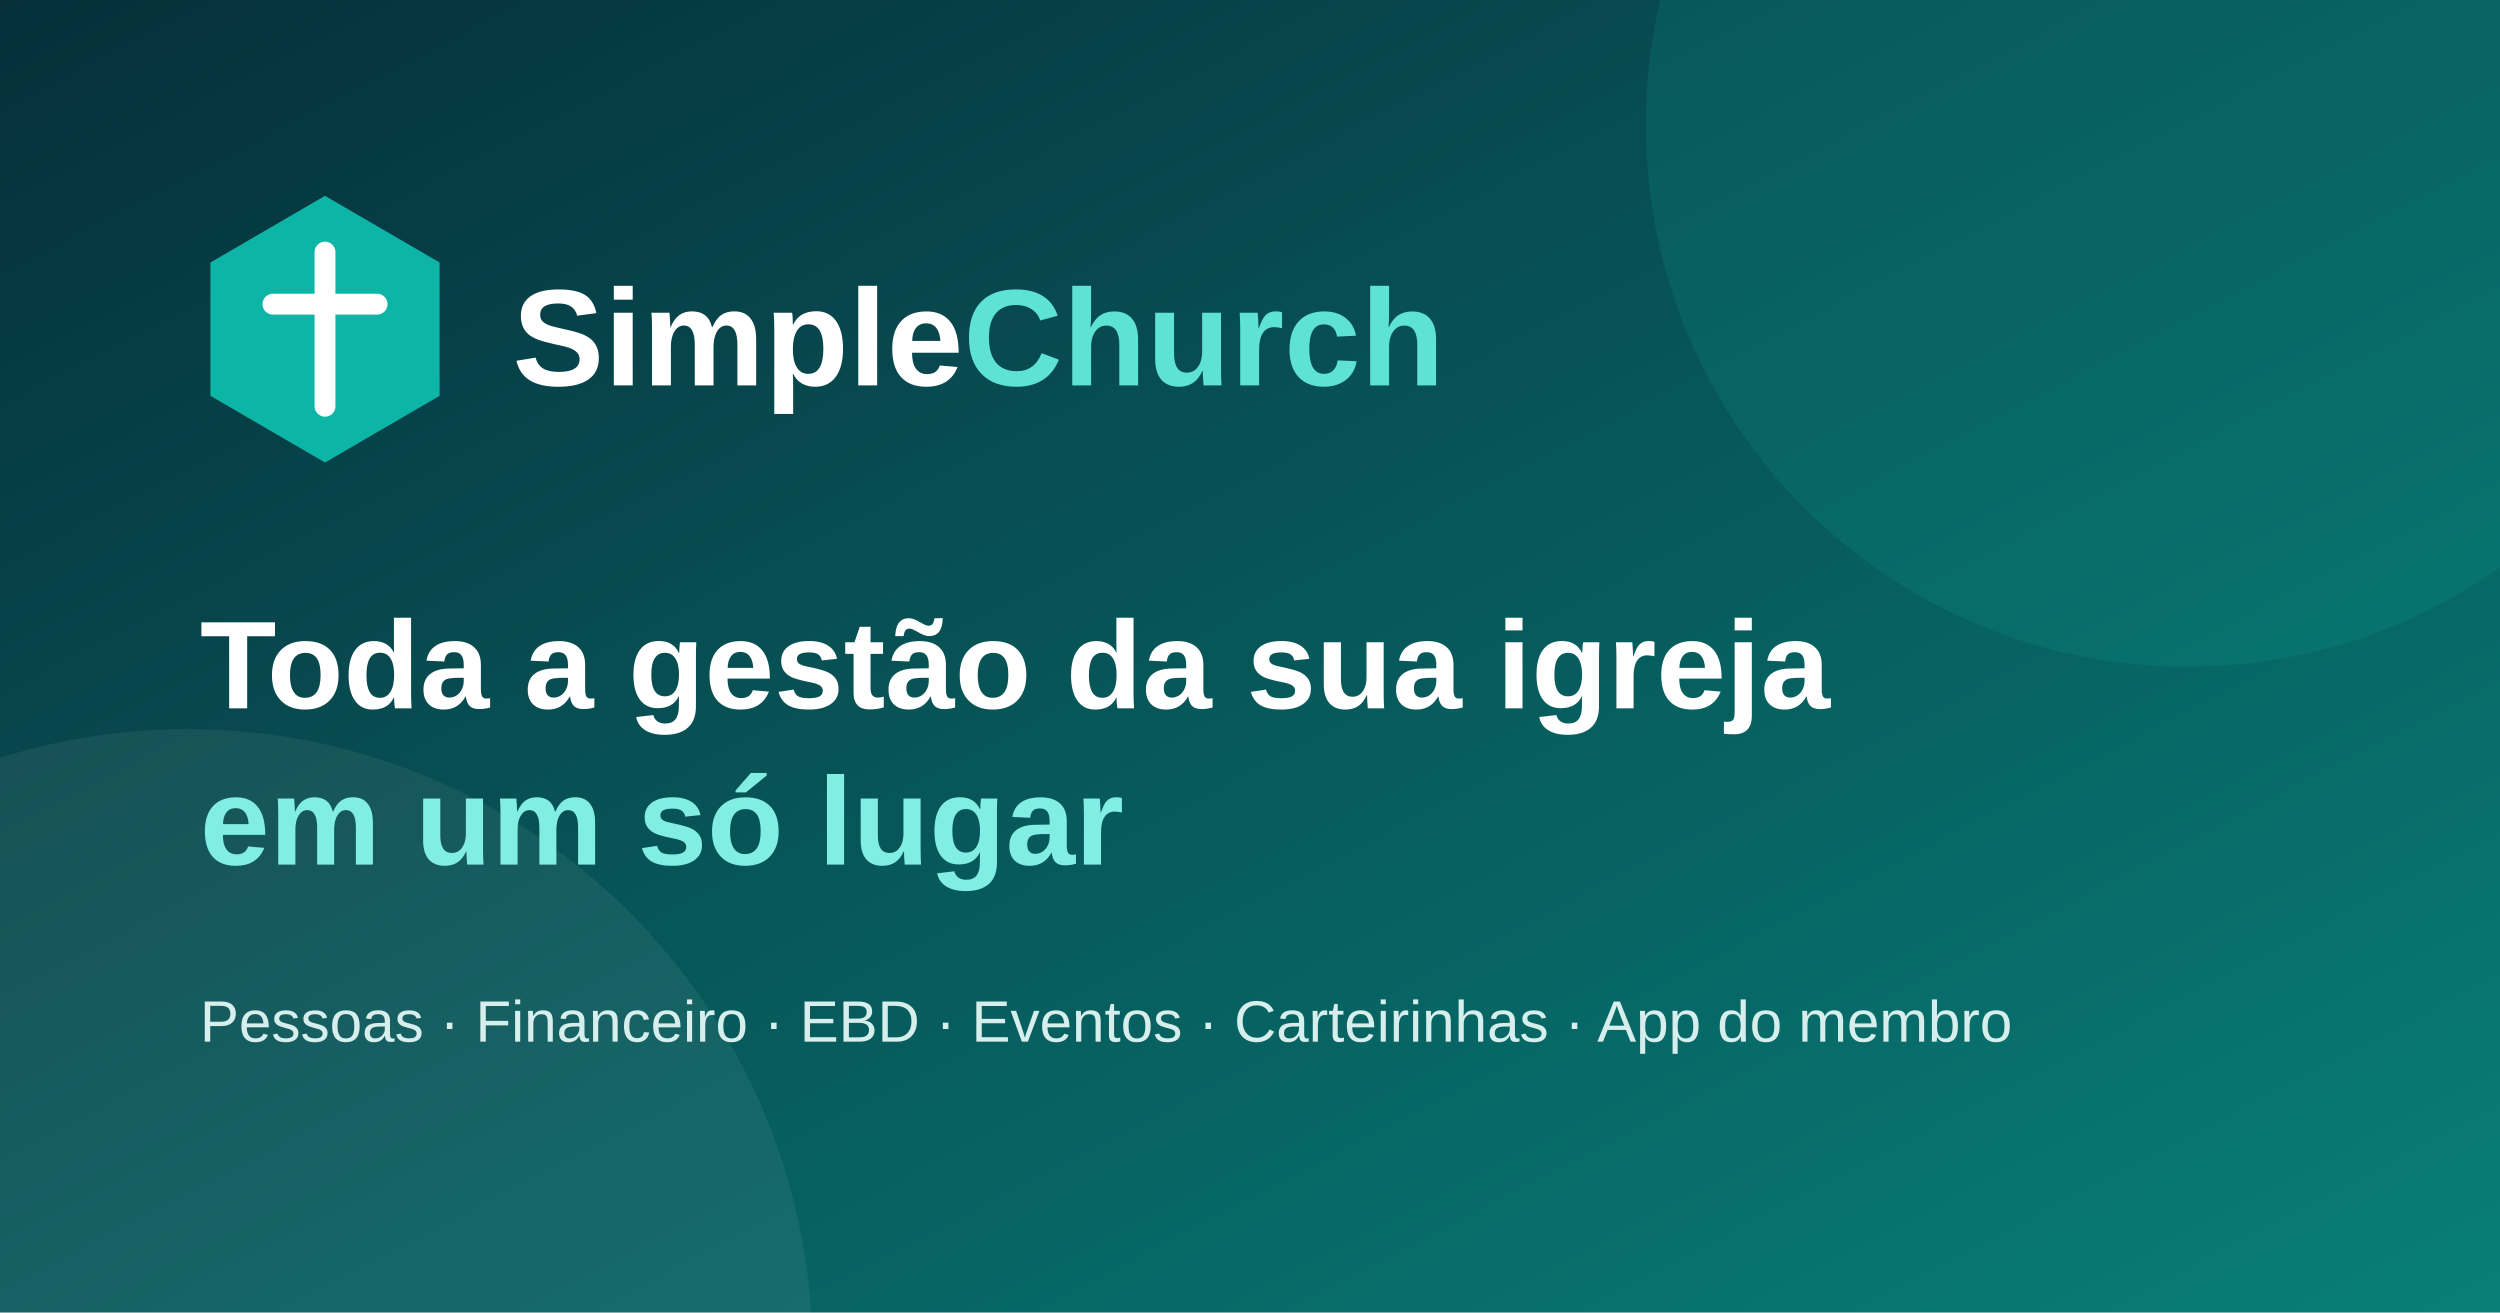
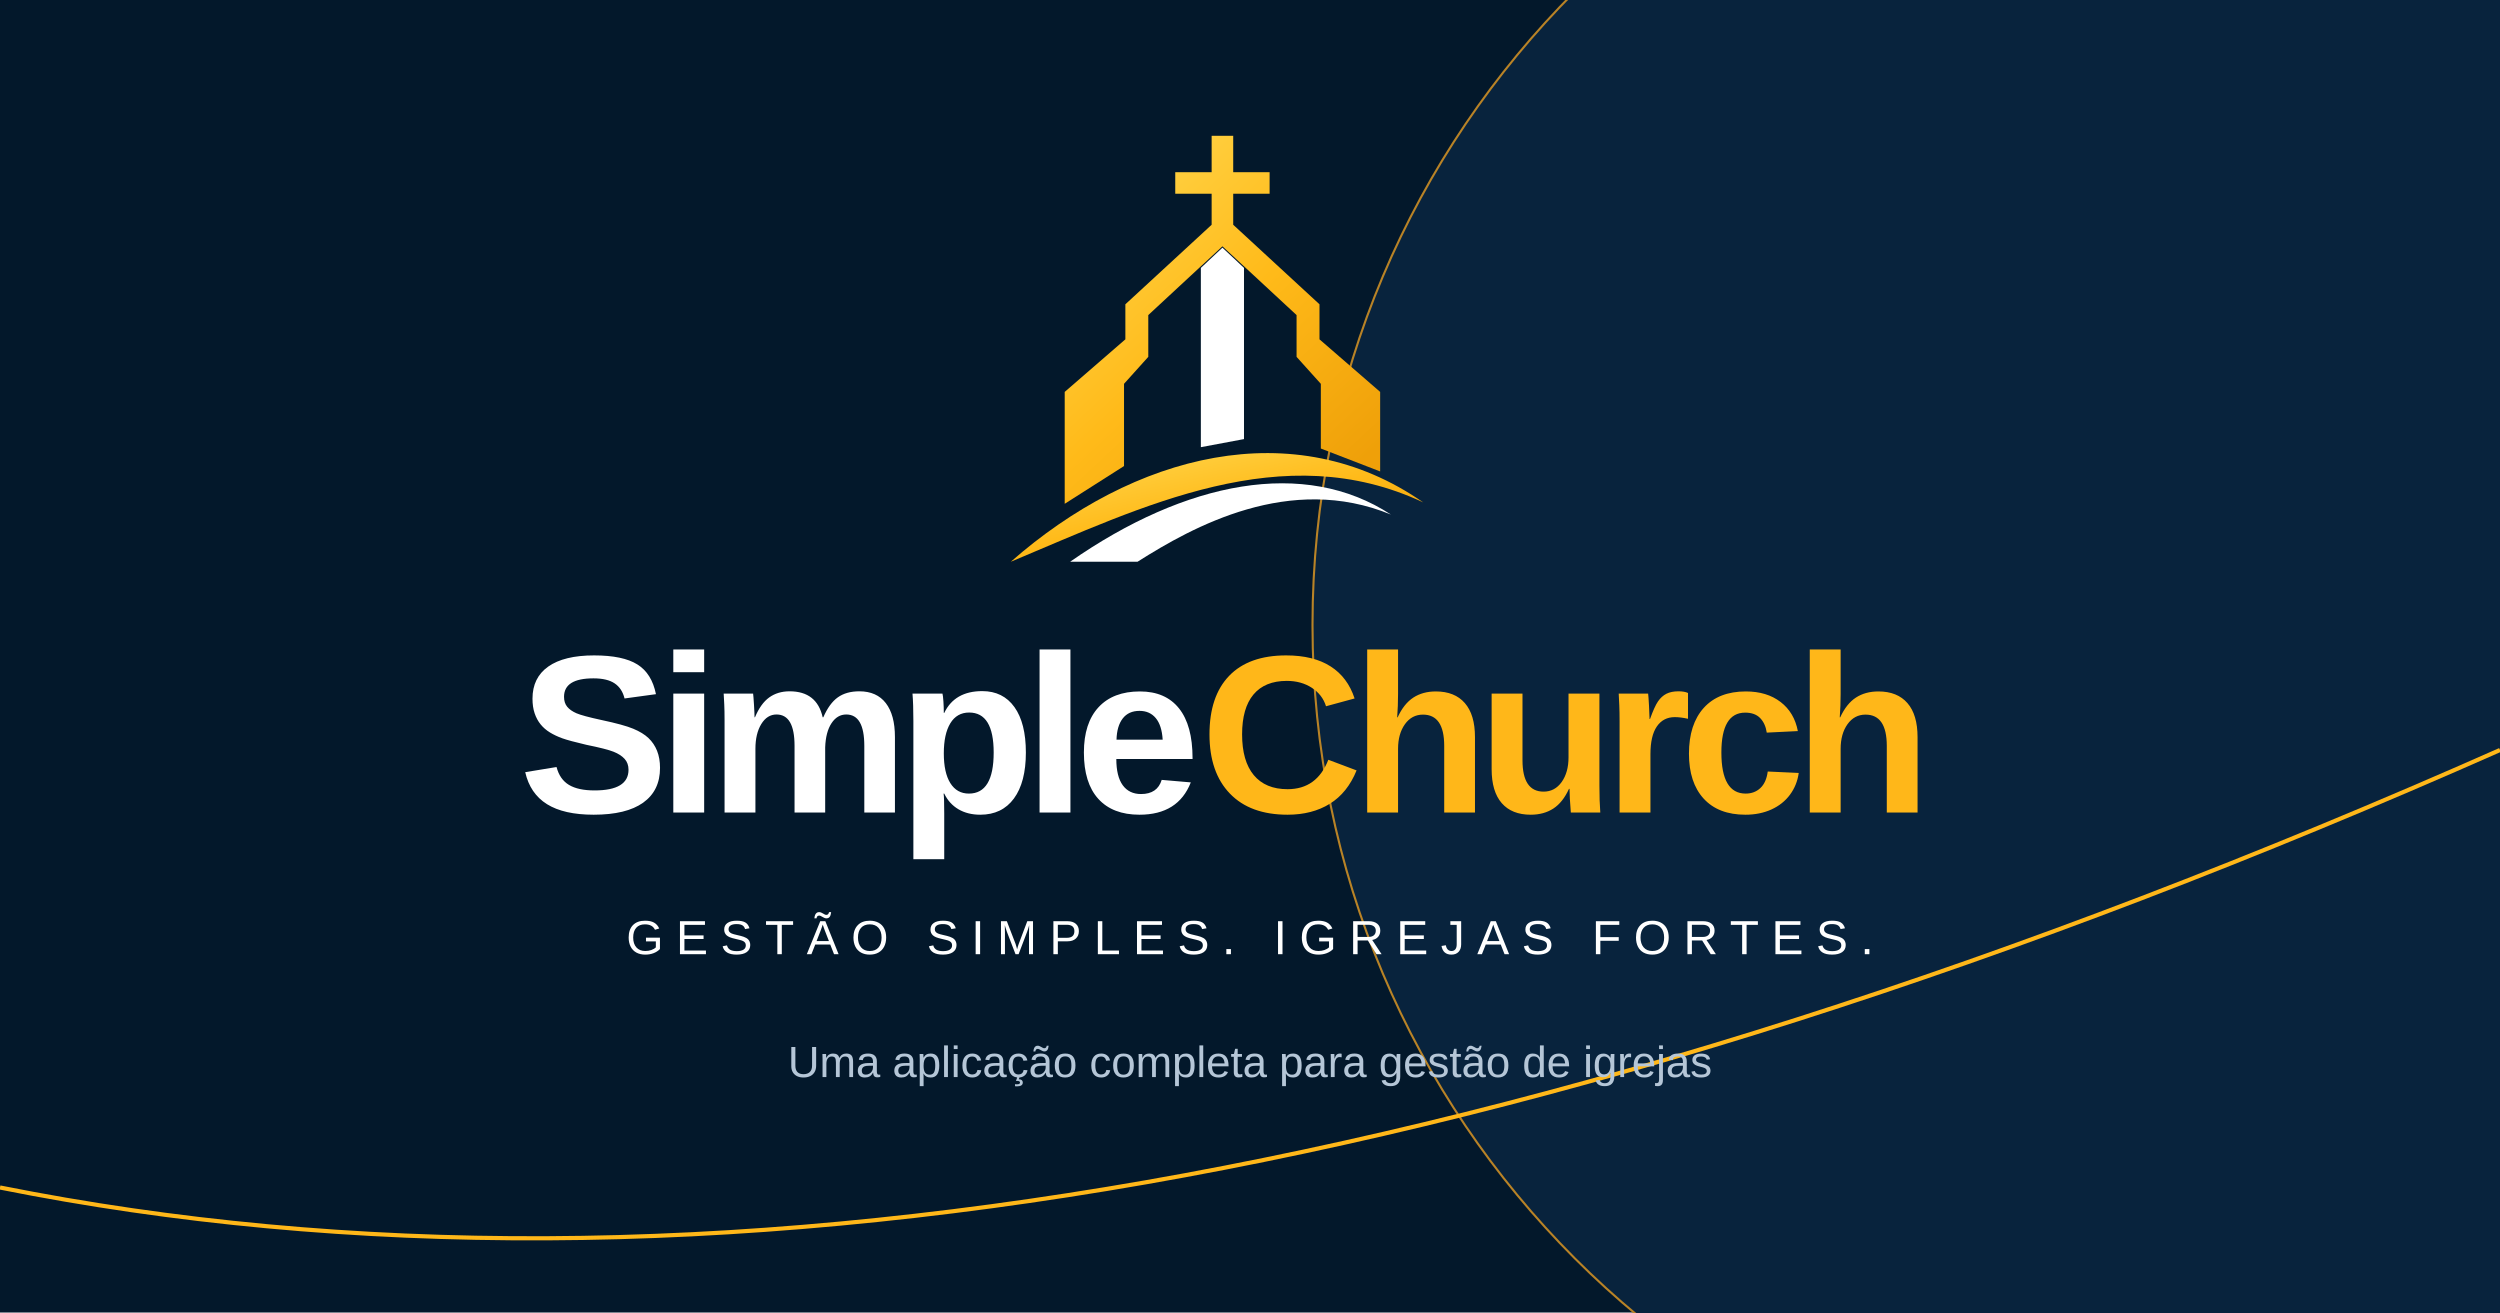
- <svg xmlns="http://www.w3.org/2000/svg" viewBox="0 0 1200 630">
-   <defs>
-     <linearGradient id="g" x1="0" y1="0" x2="1" y2="1">
-       <stop stop-color="#062f3a" />
-       <stop offset="1" stop-color="#087f78" />
-     </linearGradient>
-   </defs>
-   <rect width="1200" height="630" fill="url(#g)" />
-   <circle cx="1050" cy="60" r="260" fill="#13b8a6" opacity=".13" />
-   <circle cx="90" cy="650" r="300" fill="#fff" opacity=".06" />
-   <g transform="translate(96 94)">
-     <path d="m60 0 55 32v64l-55 32L5 96V32L60 0Z" fill="#0cb5a5" />
-     <path d="M60 27v74M35 52h50" fill="none" stroke="#fff" stroke-width="10" stroke-linecap="round" />
+ <svg xmlns="http://www.w3.org/2000/svg" width="1200" height="630" viewBox="0 0 1200 630">
+   <rect width="1200" height="630" fill="#03182b" />
+   <circle cx="1060" cy="300" r="430" fill="#08233d" stroke="#b98326" />
+   <path d="M0 570Q500 670 1200 360" stroke="#ffb719" stroke-width="2" fill="none" />
+   <g transform="translate(480 60) scale(0.6470588)">
+     <g transform="translate(45 0)">
+       <defs>
+         <linearGradient id="gold" x2=".8" y2="1">
+           <stop stop-color="#ffdb55" />
+           <stop offset=".55" stop-color="#ffba19" />
+           <stop offset="1" stop-color="#efa009" />
+         </linearGradient>
+       </defs>
+       <path fill="url(#gold)" d="M112 8h16v27h27v16h-27v23l64 59v26l45 39v59l-44-17v-48l-18-20v-31l-55-51-55 51v31l-18 20v61L3 281v-83l45-39v-26l64-59V51H85V35h27z" />
+       <path fill="#fff" d="m120 91 16 15v127l-32 6V106z" />
+       <path fill="url(#gold)" d="M-37 324C54 244 173 213 269 280 165 231 61 283-37 324z" />
+       <path fill="#fff" d="M7 324c86-60 174-77 238-35-75-31-147 9-188 35z" />
+     </g>
  </g>
-   <text x="246" y="185" fill="#fff" font-family="Arial,sans-serif" font-size="66" font-weight="700">Simple<tspan fill="#5ee2d4">Church</tspan>
+   <text x="249" y="390" font-family="Arial,sans-serif" font-size="108" font-weight="750" letter-spacing="-5.4" fill="#fff">Simple<tspan fill="#ffb719">Church</tspan>
  </text>
-   <text x="96" y="340" fill="#fff" font-family="Arial,sans-serif" font-size="60" font-weight="700">Toda a gestão da sua igreja</text>
-   <text x="96" y="415" fill="#82eee3" font-family="Arial,sans-serif" font-size="60" font-weight="700">em um só lugar</text>
-   <text x="96" y="500" fill="#d6eeec" font-family="Arial,sans-serif" font-size="28">Pessoas · Financeiro · EBD · Eventos · Carteirinhas · App do membro</text>
+   <text x="600" y="458" text-anchor="middle" font-family="Arial,sans-serif" font-size="23" letter-spacing="6" fill="#fff">GESTÃO SIMPLES. IGREJAS FORTES.</text>
+   <text x="600" y="517" text-anchor="middle" font-family="Arial,sans-serif" font-size="21" fill="#b5c6d7">Uma aplicação completa para gestão de igrejas</text>
</svg>
